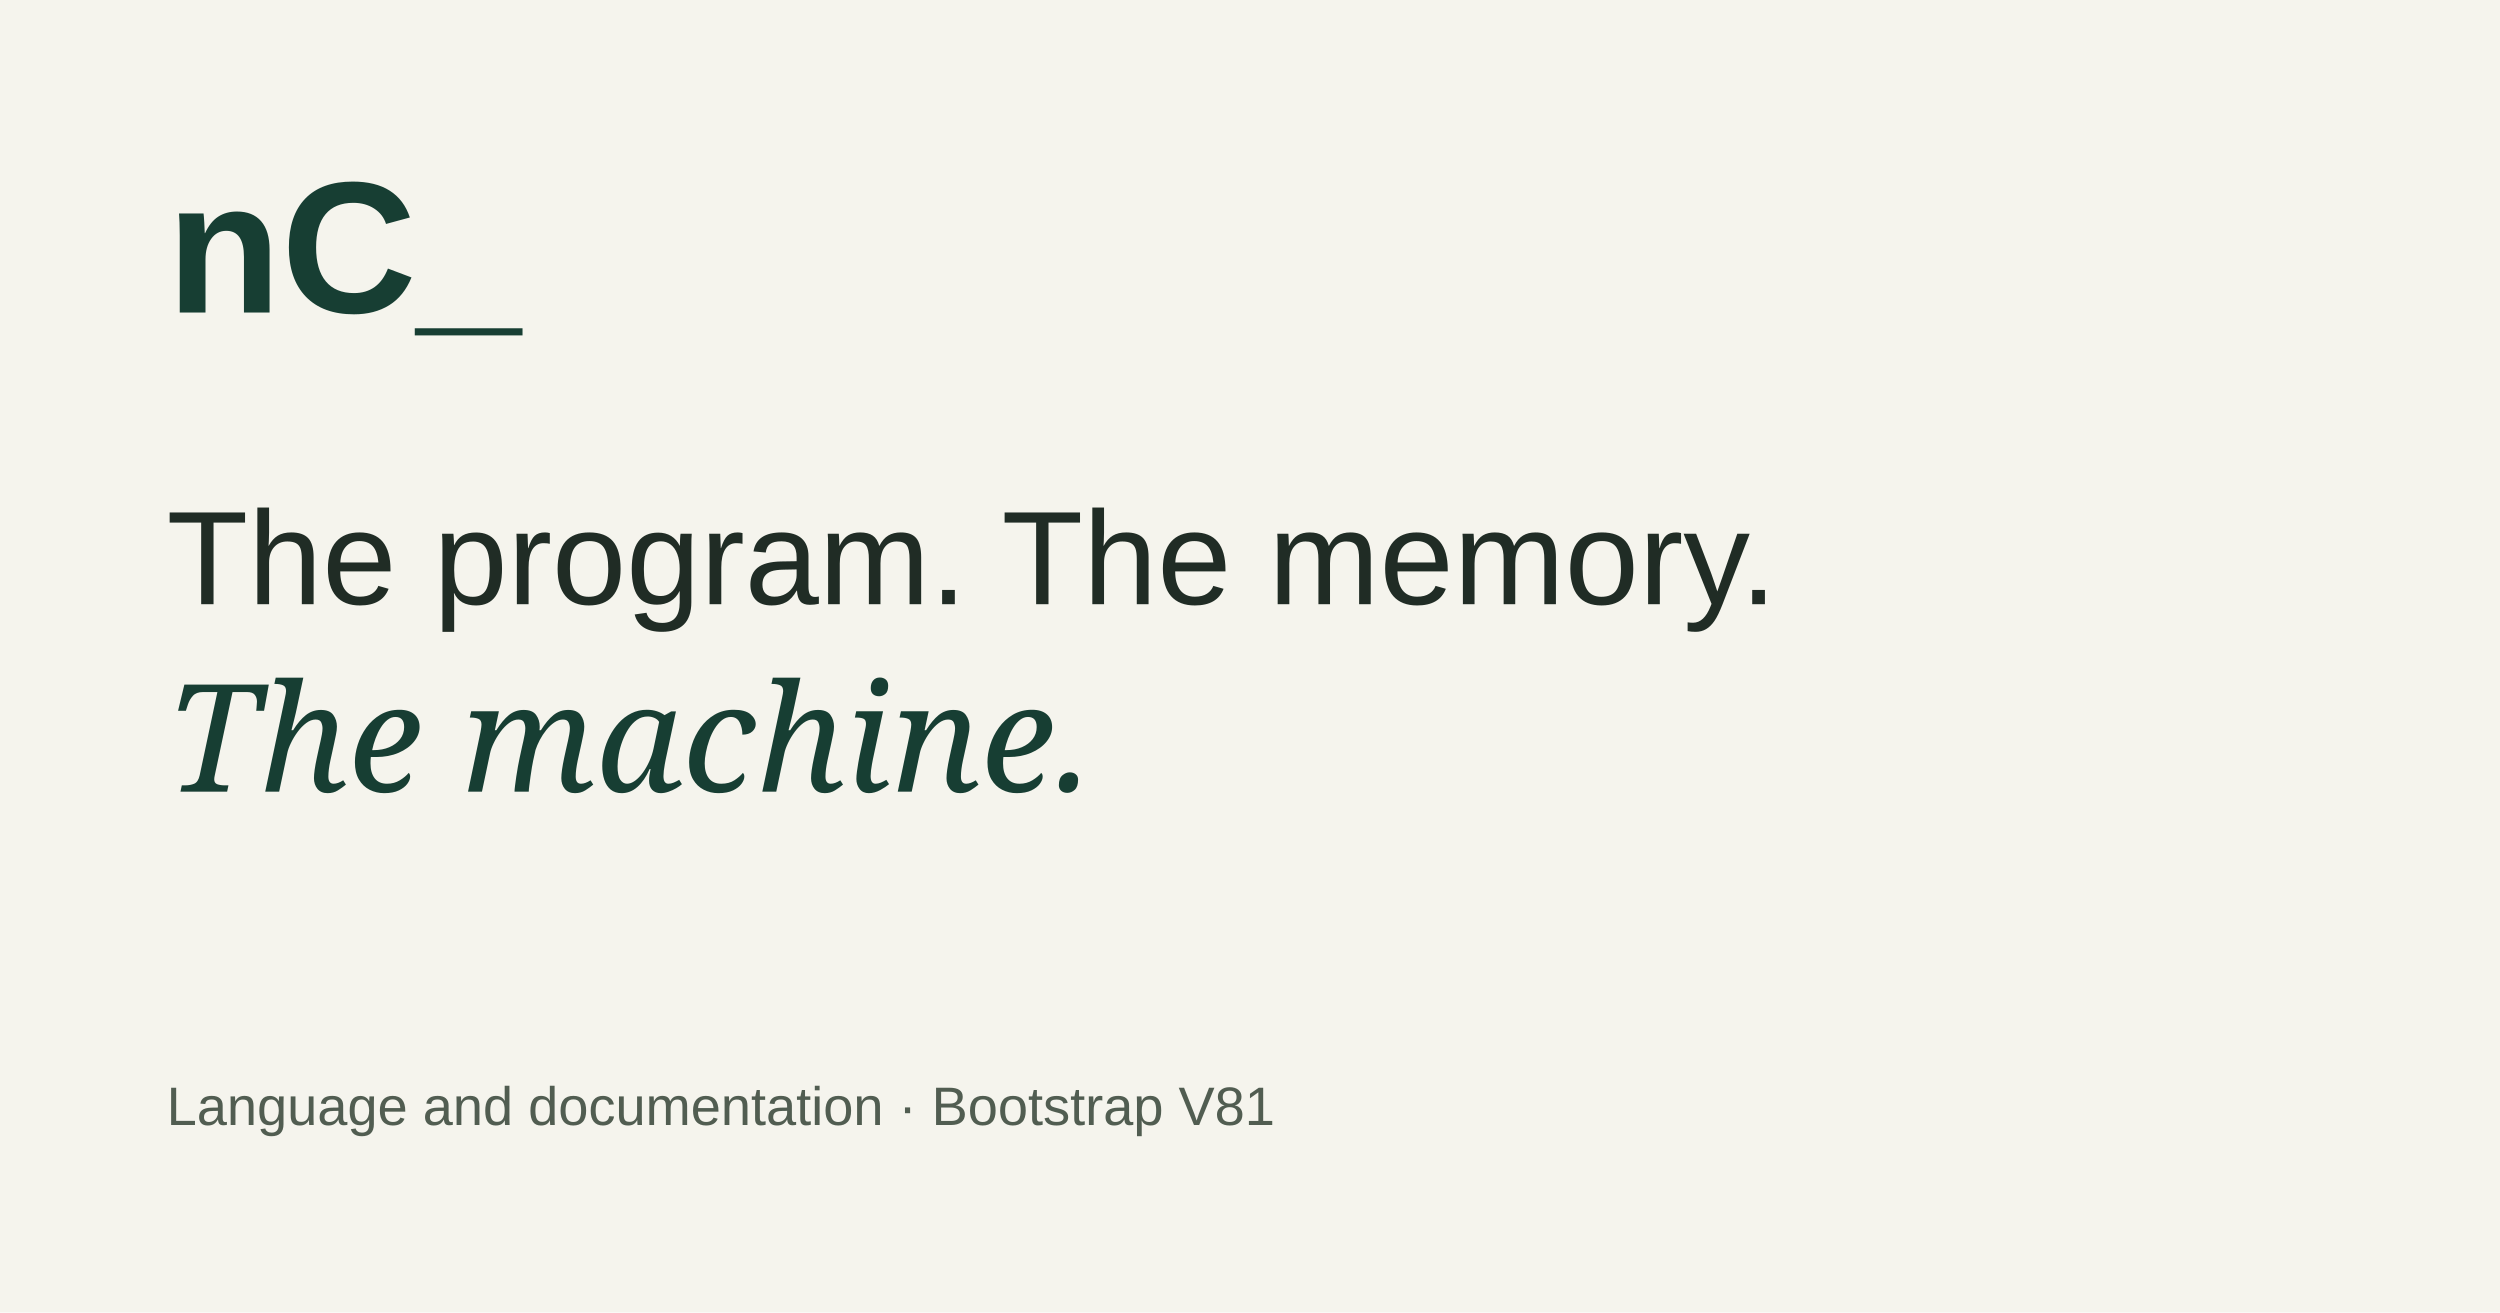
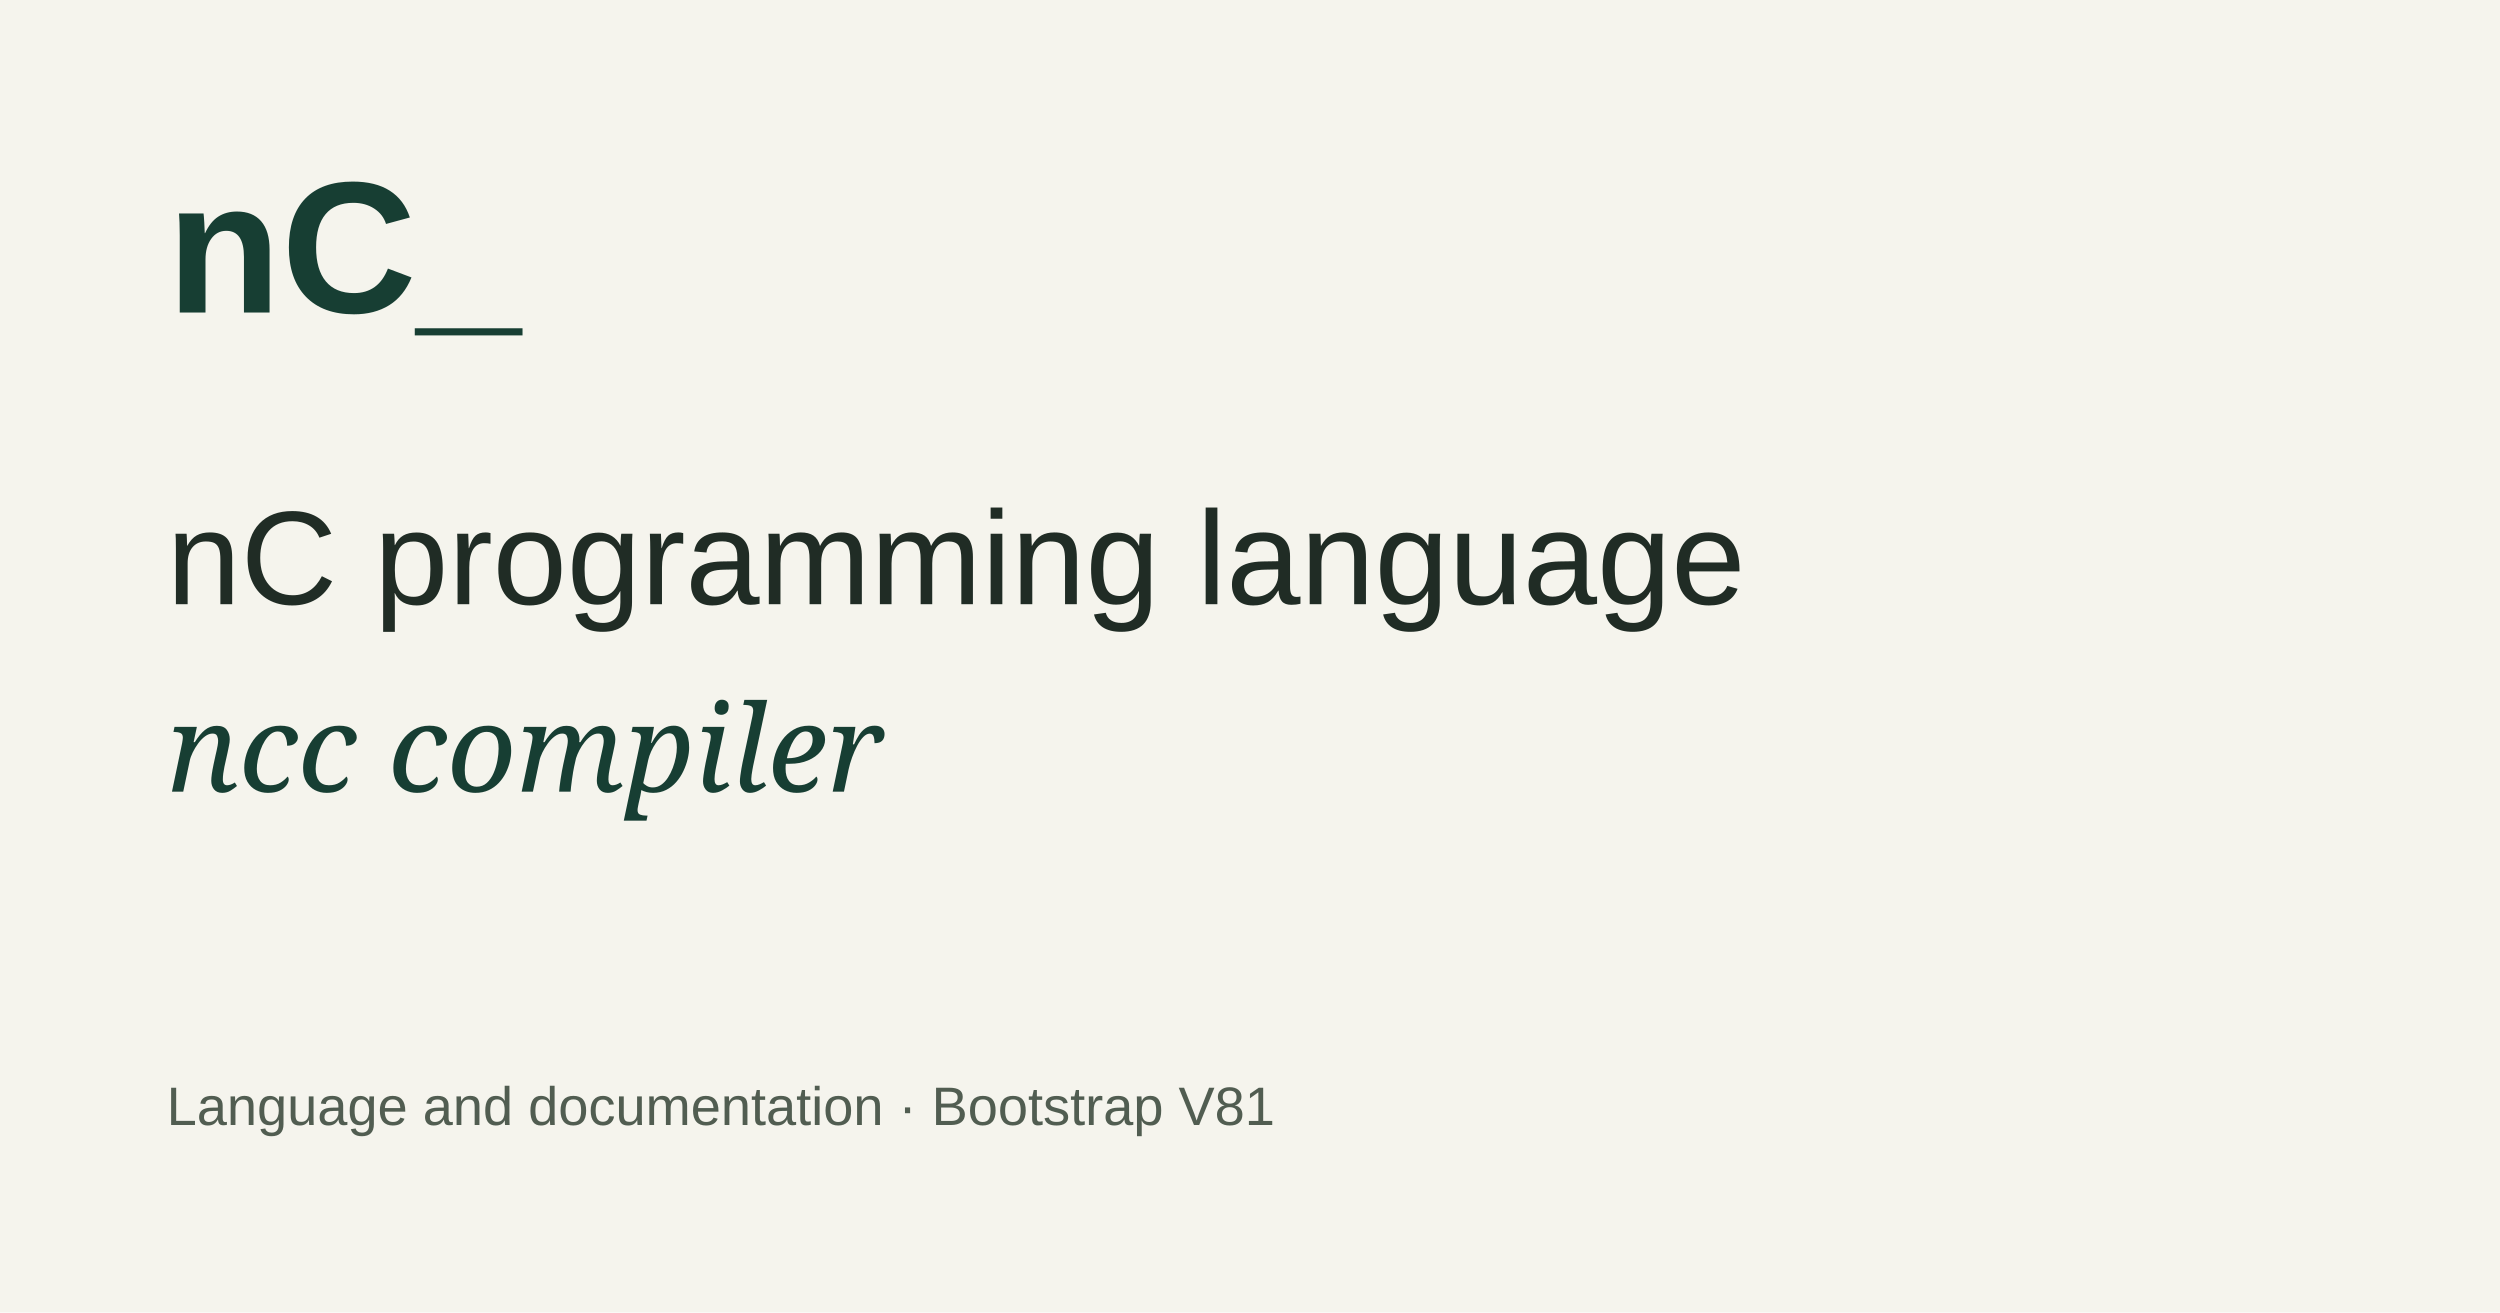
<svg xmlns="http://www.w3.org/2000/svg" width="1200" height="630">
  <rect width="1200" height="630" fill="#f5f4ed" />
  <text x="80" y="150" font-family="Arial" font-weight="700" font-size="90" fill="#173e33">nC_</text>
-   <text x="80" y="290" font-family="Arial" font-size="64" fill="#202c25">The program. The memory.</text>
-   <text x="80" y="380" font-family="Georgia" font-style="italic" font-size="72" fill="#173e33">The machine.</text>
+   <text x="80" y="290" font-family="Arial" font-size="64" fill="#202c25">nC programming language</text>
+   <text x="80" y="380" font-family="Georgia" font-style="italic" font-size="58" fill="#173e33">ncc compiler</text>
  <text x="80" y="540" font-family="Arial" font-size="26" fill="#515d51">Language and documentation · Bootstrap V81</text>
</svg>
